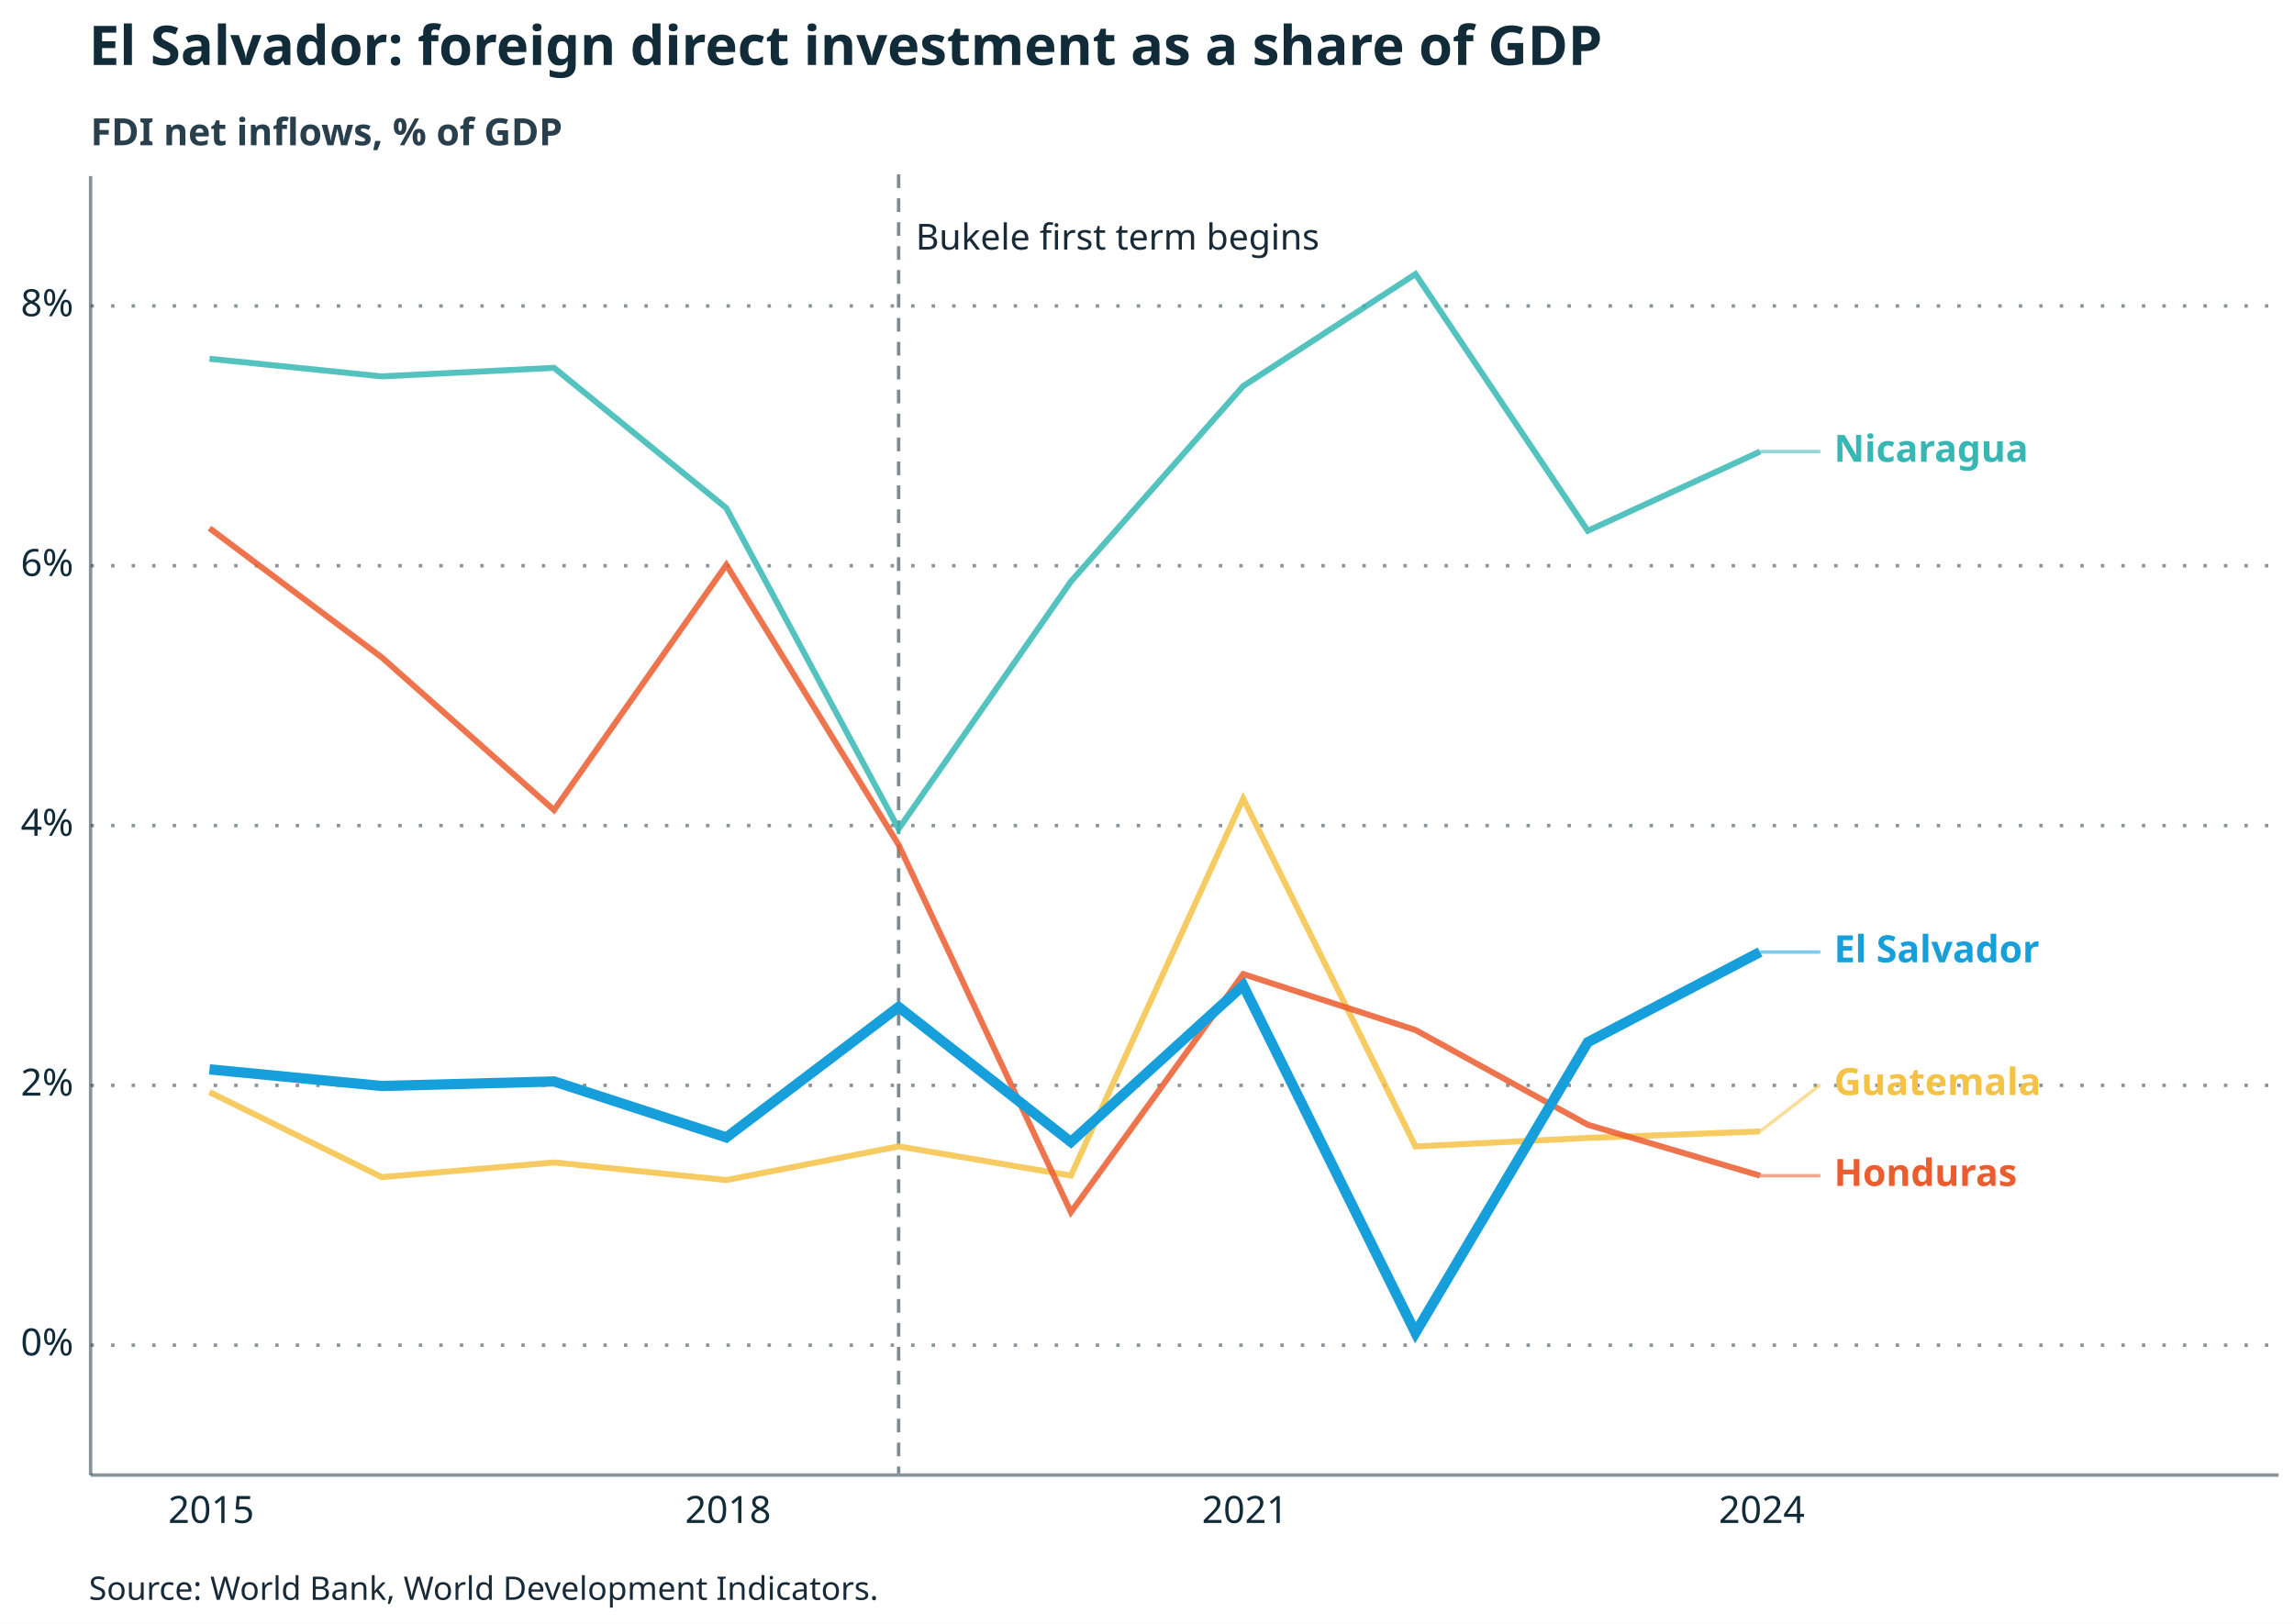
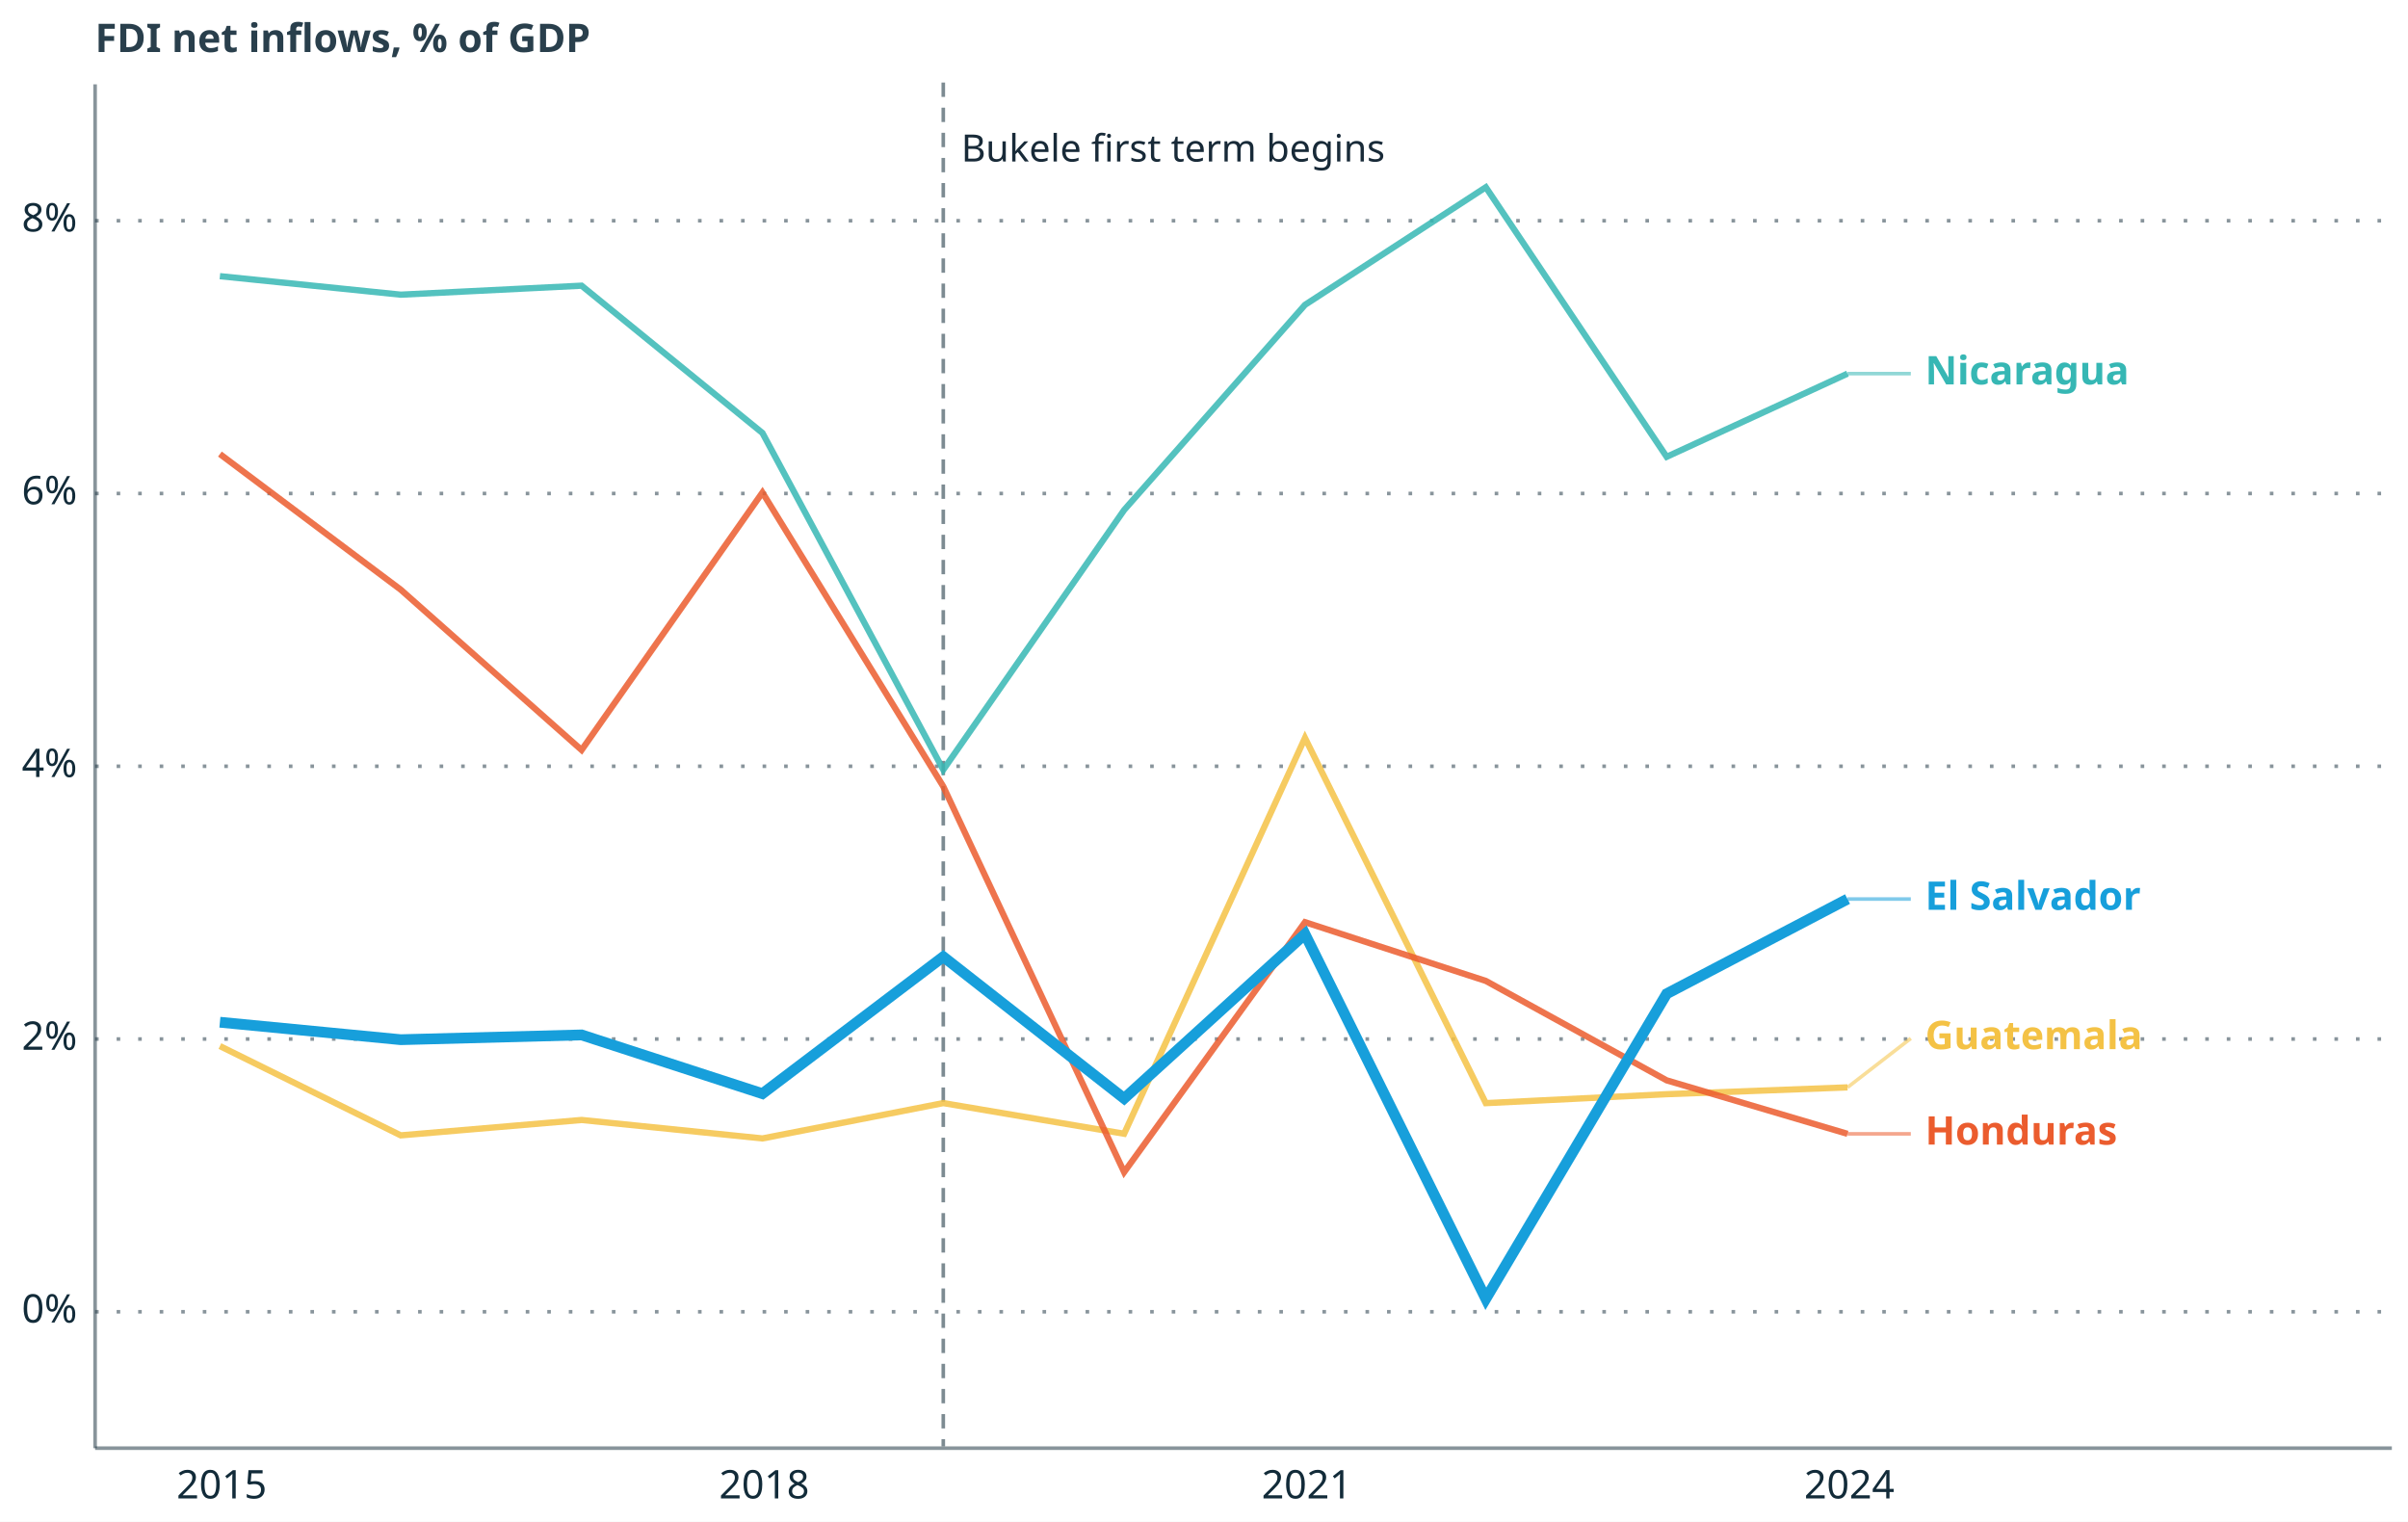
- <svg xmlns="http://www.w3.org/2000/svg" version="1.1" class="marks" width="671" height="475" viewBox="0 0 671 475">
-   <rect width="671" height="475" fill="white" />
-   <g fill="none" stroke-miterlimit="10" transform="translate(26,5)">
+ <svg xmlns="http://www.w3.org/2000/svg" version="1.1" class="marks" width="671" height="424" viewBox="0 0 671 424">
+   <rect width="671" height="424" fill="white" />
+   <g fill="none" stroke-miterlimit="10" transform="translate(26,23)">
    <g class="mark-group role-frame root" role="graphics-object" aria-roledescription="group mark container">
      <g transform="translate(0,0)">
        <path class="background" aria-hidden="true" d="M0,0h640v0h-640Z" />
        <g>
          <g class="mark-group role-scope concat_0_group" role="graphics-object" aria-roledescription="group mark container">
            <g transform="translate(0,0)">
-               <path class="background" aria-hidden="true" d="M0,0h640v22h-640Z" stroke-width="0" />
-               <g>
-                 <g class="mark-text role-mark concat_0_marks" role="graphics-object" aria-roledescription="text mark container">
-                   <text text-anchor="start" transform="translate(0,14)" font-family="Circular Std" font-size="16px" font-weight="bold" fill="#122b39">El Salvador: foreign direct investment as a share of GDP</text>
-                 </g>
-               </g>
-               <path class="foreground" aria-hidden="true" d="" display="none" />
-             </g>
-           </g>
-           <g class="mark-group role-scope concat_1_group" role="graphics-object" aria-roledescription="group mark container">
-             <g transform="translate(0,46)">
              <path class="background" aria-hidden="true" d="M0,0h640v380h-640Z" stroke-width="0" />
              <g>
                <g class="mark-group role-axis" aria-hidden="true">
                  <g transform="translate(0.5,0.5)">
                    <path class="background" aria-hidden="true" d="M0,0h0v0h0Z" pointer-events="none" />
                    <g>
                      <g class="mark-rule role-axis-grid" pointer-events="none">
                        <line transform="translate(0,342)" x2="640" y2="0" stroke="#122b39" stroke-opacity="0.5" stroke-width="1" stroke-dasharray="1,5" opacity="1" />
                        <line transform="translate(0,266)" x2="640" y2="0" stroke="#122b39" stroke-opacity="0.5" stroke-width="1" stroke-dasharray="1,5" opacity="1" />
                        <line transform="translate(0,190)" x2="640" y2="0" stroke="#122b39" stroke-opacity="0.5" stroke-width="1" stroke-dasharray="1,5" opacity="1" />
                        <line transform="translate(0,114)" x2="640" y2="0" stroke="#122b39" stroke-opacity="0.5" stroke-width="1" stroke-dasharray="1,5" opacity="1" />
                        <line transform="translate(0,38)" x2="640" y2="0" stroke="#122b39" stroke-opacity="0.5" stroke-width="1" stroke-dasharray="1,5" opacity="1" />
                      </g>
                    </g>
                    <path class="foreground" aria-hidden="true" d="" pointer-events="none" display="none" />
                  </g>
                </g>
                <g class="mark-group role-axis" role="graphics-symbol" aria-roledescription="axis" aria-label="X-axis for a linear scale with values from 2014 to 2027">
                  <g transform="translate(0.5,380.5)">
                    <path class="background" aria-hidden="true" d="M0,0h0v0h0Z" pointer-events="none" />
                    <g>
                      <g class="mark-rule role-axis-tick" pointer-events="none">
                        <line transform="translate(35,0)" x2="0" y2="0" stroke="#122b39" stroke-width="1" opacity="1" />
                        <line transform="translate(186,0)" x2="0" y2="0" stroke="#122b39" stroke-width="1" opacity="1" />
                        <line transform="translate(338,0)" x2="0" y2="0" stroke="#122b39" stroke-width="1" opacity="1" />
                        <line transform="translate(489,0)" x2="0" y2="0" stroke="#122b39" stroke-width="1" opacity="1" />
                      </g>
                      <g class="mark-text role-axis-label" pointer-events="none">
                        <text text-anchor="middle" transform="translate(35.27559,14)" font-family="Circular Std" font-size="11px" fill="#122b39" opacity="1">2015</text>
                        <text text-anchor="middle" transform="translate(186.4567,14)" font-family="Circular Std" font-size="11px" fill="#122b39" opacity="1">2018</text>
                        <text text-anchor="middle" transform="translate(337.6378,14)" font-family="Circular Std" font-size="11px" fill="#122b39" opacity="1">2021</text>
                        <text text-anchor="middle" transform="translate(488.8189,14)" font-family="Circular Std" font-size="11px" fill="#122b39" opacity="1">2024</text>
                      </g>
                      <g class="mark-rule role-axis-domain" pointer-events="none">
                        <line transform="translate(0,0)" x2="640" y2="0" stroke="#122b39" stroke-opacity="0.5" stroke-width="1" opacity="1" />
                      </g>
                    </g>
                    <path class="foreground" aria-hidden="true" d="" pointer-events="none" display="none" />
                  </g>
                </g>
                <g class="mark-group role-axis" role="graphics-symbol" aria-roledescription="axis" aria-label="Y-axis titled 'FDI net inflows, % of GDP' for a linear scale with values from −1 to 9">
                  <g transform="translate(0.5,0.5)">
                    <path class="background" aria-hidden="true" d="M0,0h0v0h0Z" pointer-events="none" />
                    <g>
                      <g class="mark-rule role-axis-tick" pointer-events="none">
                        <line transform="translate(0,342)" x2="0" y2="0" stroke="#122b39" stroke-width="1" opacity="1" />
                        <line transform="translate(0,266)" x2="0" y2="0" stroke="#122b39" stroke-width="1" opacity="1" />
                        <line transform="translate(0,190)" x2="0" y2="0" stroke="#122b39" stroke-width="1" opacity="1" />
                        <line transform="translate(0,114)" x2="0" y2="0" stroke="#122b39" stroke-width="1" opacity="1" />
                        <line transform="translate(0,38)" x2="0" y2="0" stroke="#122b39" stroke-width="1" opacity="1" />
                      </g>
                      <g class="mark-text role-axis-label" pointer-events="none">
                        <text text-anchor="end" transform="translate(-5,345)" font-family="Circular Std" font-size="11px" fill="#122b39" opacity="1">0%</text>
                        <text text-anchor="end" transform="translate(-5,269)" font-family="Circular Std" font-size="11px" fill="#122b39" opacity="1">2%</text>
                        <text text-anchor="end" transform="translate(-5,193)" font-family="Circular Std" font-size="11px" fill="#122b39" opacity="1">4%</text>
                        <text text-anchor="end" transform="translate(-5,117)" font-family="Circular Std" font-size="11px" fill="#122b39" opacity="1">6%</text>
                        <text text-anchor="end" transform="translate(-5,41)" font-family="Circular Std" font-size="11px" fill="#122b39" opacity="1">8%</text>
                      </g>
                      <g class="mark-rule role-axis-domain" pointer-events="none">
                        <line transform="translate(0,380)" x2="0" y2="-380" stroke="#122b39" stroke-opacity="0.5" stroke-width="1" opacity="1" />
                      </g>
                      <g class="mark-text role-axis-title" pointer-events="none">
                        <text text-anchor="start" transform="translate(0,-9)" font-family="Circular Std" font-size="11px" font-weight="bold" fill="#122b39" fill-opacity="0.9" opacity="1">FDI net inflows, % of GDP</text>
                      </g>
                    </g>
                    <path class="foreground" aria-hidden="true" d="" pointer-events="none" display="none" />
                  </g>
                </g>
-                 <g class="mark-rule role-mark concat_1_layer_0_marks" role="graphics-object" aria-roledescription="rule mark container">
+                 <g class="mark-rule role-mark concat_0_layer_0_marks" role="graphics-object" aria-roledescription="rule mark container">
                  <line aria-label="x: 2019" role="graphics-symbol" aria-roledescription="rule mark" transform="translate(236.8504,0)" x2="0" y2="380" stroke="#122b39" stroke-width="1" stroke-dasharray="4,3" opacity="0.55" />
                </g>
-                 <g class="mark-group role-scope concat_1_layer_1_pathgroup" role="graphics-object" aria-roledescription="group mark container">
+                 <g class="mark-group role-scope concat_0_layer_1_pathgroup" role="graphics-object" aria-roledescription="group mark container">
                  <g transform="translate(0,0)">
                    <path class="background" aria-hidden="true" d="M0,0h640v380h-640Z" />
                    <g>
-                       <g class="mark-line role-mark concat_1_layer_1_marks" role="graphics-object" aria-roledescription="line mark container">
+                       <g class="mark-line role-mark concat_0_layer_1_marks" role="graphics-object" aria-roledescription="line mark container">
                        <path aria-label="year: 2015; value: 1.93508794945; country_name: Guatemala" role="graphics-symbol" aria-roledescription="line mark" d="M35.276,268.467L85.669,293.343L136.063,289.055L186.457,294.2L236.85,284.351L287.244,292.892L337.638,182.61L388.031,284.367L438.425,281.873L488.819,279.973" stroke="#f4c245" stroke-width="1.75" opacity="0.85" />
                      </g>
                    </g>
                    <path class="foreground" aria-hidden="true" d="" display="none" />
                  </g>
                  <g transform="translate(0,0)">
                    <path class="background" aria-hidden="true" d="M0,0h640v380h-640Z" />
                    <g>
-                       <g class="mark-line role-mark concat_1_layer_1_marks" role="graphics-object" aria-roledescription="line mark container">
+                       <g class="mark-line role-mark concat_0_layer_1_marks" role="graphics-object" aria-roledescription="line mark container">
                        <path aria-label="year: 2015; value: 6.27594328428; country_name: Honduras" role="graphics-symbol" aria-roledescription="line mark" d="M35.276,103.514L85.669,141.3L136.063,185.975L186.457,114.233L236.85,196.138L287.244,303.594L337.638,233.943L388.031,250.309L438.425,278.015L488.819,292.92" stroke="#eb5c2e" stroke-width="1.75" opacity="0.85" />
                      </g>
                    </g>
                    <path class="foreground" aria-hidden="true" d="" display="none" />
                  </g>
                  <g transform="translate(0,0)">
                    <path class="background" aria-hidden="true" d="M0,0h640v380h-640Z" />
                    <g>
-                       <g class="mark-line role-mark concat_1_layer_1_marks" role="graphics-object" aria-roledescription="line mark container">
+                       <g class="mark-line role-mark concat_0_layer_1_marks" role="graphics-object" aria-roledescription="line mark container">
                        <path aria-label="year: 2015; value: 7.58033255798; country_name: Nicaragua" role="graphics-symbol" aria-roledescription="line mark" d="M35.276,53.947L85.669,59.104L136.063,56.598L186.457,97.637L236.85,191.484L287.244,119.102L337.638,61.941L388.031,29.169L438.425,104.279L488.819,81.101" stroke="#36b7b4" stroke-width="1.75" opacity="0.85" />
                      </g>
                    </g>
                    <path class="foreground" aria-hidden="true" d="" display="none" />
                  </g>
                </g>
-                 <g class="mark-group role-scope concat_1_layer_2_pathgroup" role="graphics-object" aria-roledescription="group mark container">
+                 <g class="mark-group role-scope concat_0_layer_2_pathgroup" role="graphics-object" aria-roledescription="group mark container">
                  <g transform="translate(0,0)">
                    <path class="background" aria-hidden="true" d="M0,0h640v380h-640Z" />
                    <g>
-                       <g class="mark-line role-mark concat_1_layer_2_marks" role="graphics-object" aria-roledescription="line mark container">
+                       <g class="mark-line role-mark concat_0_layer_2_marks" role="graphics-object" aria-roledescription="line mark container">
                        <path aria-label="year: 2015; value: 2.10997804482; country_name: El Salvador" role="graphics-symbol" aria-roledescription="line mark" d="M35.276,261.821L85.669,266.685L136.063,265.358L186.457,281.724L236.85,243.571L287.244,283.061L337.638,237.27L388.031,338.872L438.425,253.889L488.819,227.499" stroke="#179fdb" stroke-width="3" />
                      </g>
                    </g>
                    <path class="foreground" aria-hidden="true" d="" display="none" />
                  </g>
                </g>
-                 <g class="mark-rule role-mark concat_1_layer_3_marks" role="graphics-object" aria-roledescription="rule mark container">
+                 <g class="mark-rule role-mark concat_0_layer_3_marks" role="graphics-object" aria-roledescription="rule mark container">
                  <line aria-label="year: 2024; value: 1.29157460831; label_x: 2024.35; ylab: 1.29157460831; country_name: Honduras" role="graphics-symbol" aria-roledescription="rule mark" transform="translate(488.8189,292.9202)" x2="17.638" y2="0" stroke="#eb5c2e" stroke-width="1" opacity="0.55" />
                  <line aria-label="year: 2024; value: 1.63228788754; label_x: 2024.35; ylab: 1.99157460831; country_name: Guatemala" role="graphics-symbol" aria-roledescription="rule mark" transform="translate(488.8189,279.9731)" x2="17.638" y2="-13.653" stroke="#f4c245" stroke-width="1" opacity="0.55" />
                  <line aria-label="year: 2024; value: 3.01317166598; label_x: 2024.35; ylab: 3.01317166598; country_name: El Salvador" role="graphics-symbol" aria-roledescription="rule mark" transform="translate(488.8189,227.4995)" x2="17.638" y2="0" stroke="#179fdb" stroke-width="1" opacity="0.55" />
                  <line aria-label="year: 2024; value: 6.86575238185; label_x: 2024.35; ylab: 6.86575238185; country_name: Nicaragua" role="graphics-symbol" aria-roledescription="rule mark" transform="translate(488.8189,81.10141)" x2="17.638" y2="0" stroke="#36b7b4" stroke-width="1" opacity="0.55" />
                </g>
-                 <g class="mark-text role-mark concat_1_layer_4_marks" role="graphics-object" aria-roledescription="text mark container">
+                 <g class="mark-text role-mark concat_0_layer_4_marks" role="graphics-object" aria-roledescription="text mark container">
                  <text aria-label="label_x: 2024.35; ylab: 1.29157460831; country_name: Honduras" role="graphics-symbol" aria-roledescription="text mark" text-anchor="start" transform="translate(510.4567,295.9202)" font-family="Circular Std" font-size="11px" font-weight="600" fill="#eb5c2e">Honduras</text>
                  <text aria-label="label_x: 2024.35; ylab: 1.99157460831; country_name: Guatemala" role="graphics-symbol" aria-roledescription="text mark" text-anchor="start" transform="translate(510.4567,269.3202)" font-family="Circular Std" font-size="11px" font-weight="600" fill="#f4c245">Guatemala</text>
                  <text aria-label="label_x: 2024.35; ylab: 3.01317166598; country_name: El Salvador" role="graphics-symbol" aria-roledescription="text mark" text-anchor="start" transform="translate(510.4567,230.4995)" font-family="Circular Std" font-size="11px" font-weight="600" fill="#179fdb">El Salvador</text>
                  <text aria-label="label_x: 2024.35; ylab: 6.86575238185; country_name: Nicaragua" role="graphics-symbol" aria-roledescription="text mark" text-anchor="start" transform="translate(510.4567,84.10141)" font-family="Circular Std" font-size="11px" font-weight="600" fill="#36b7b4">Nicaragua</text>
                </g>
-                 <g class="mark-text role-mark concat_1_layer_5_marks" role="graphics-object" aria-roledescription="text mark container">
+                 <g class="mark-text role-mark concat_0_layer_5_marks" role="graphics-object" aria-roledescription="text mark container">
                  <text aria-label="x: 2019; y: 8.5; t: Bukele first term begins" role="graphics-symbol" aria-roledescription="text mark" text-anchor="start" transform="translate(241.8504,22)" font-family="Circular Std" font-size="10.5px" fill="rgba(24, 42, 56)">Bukele first term begins</text>
-                 </g>
-               </g>
-               <path class="foreground" aria-hidden="true" d="" display="none" />
-             </g>
-           </g>
-           <g class="mark-group role-scope concat_2_group" role="graphics-object" aria-roledescription="group mark container">
-             <g transform="translate(0,448)">
-               <path class="background" aria-hidden="true" d="M0,0h640v14h-640Z" stroke-width="0" />
-               <g>
-                 <g class="mark-text role-mark concat_2_marks" role="graphics-object" aria-roledescription="text mark container">
-                   <text text-anchor="start" transform="translate(0,15)" font-family="Circular Std" font-size="9.5px" fill="rgba(24, 42, 56)">Source: World Bank, World Development Indicators.</text>
                </g>
              </g>
              <path class="foreground" aria-hidden="true" d="" display="none" />
            </g>
          </g>
        </g>
        <path class="foreground" aria-hidden="true" d="" display="none" />
      </g>
    </g>
  </g>
</svg>
